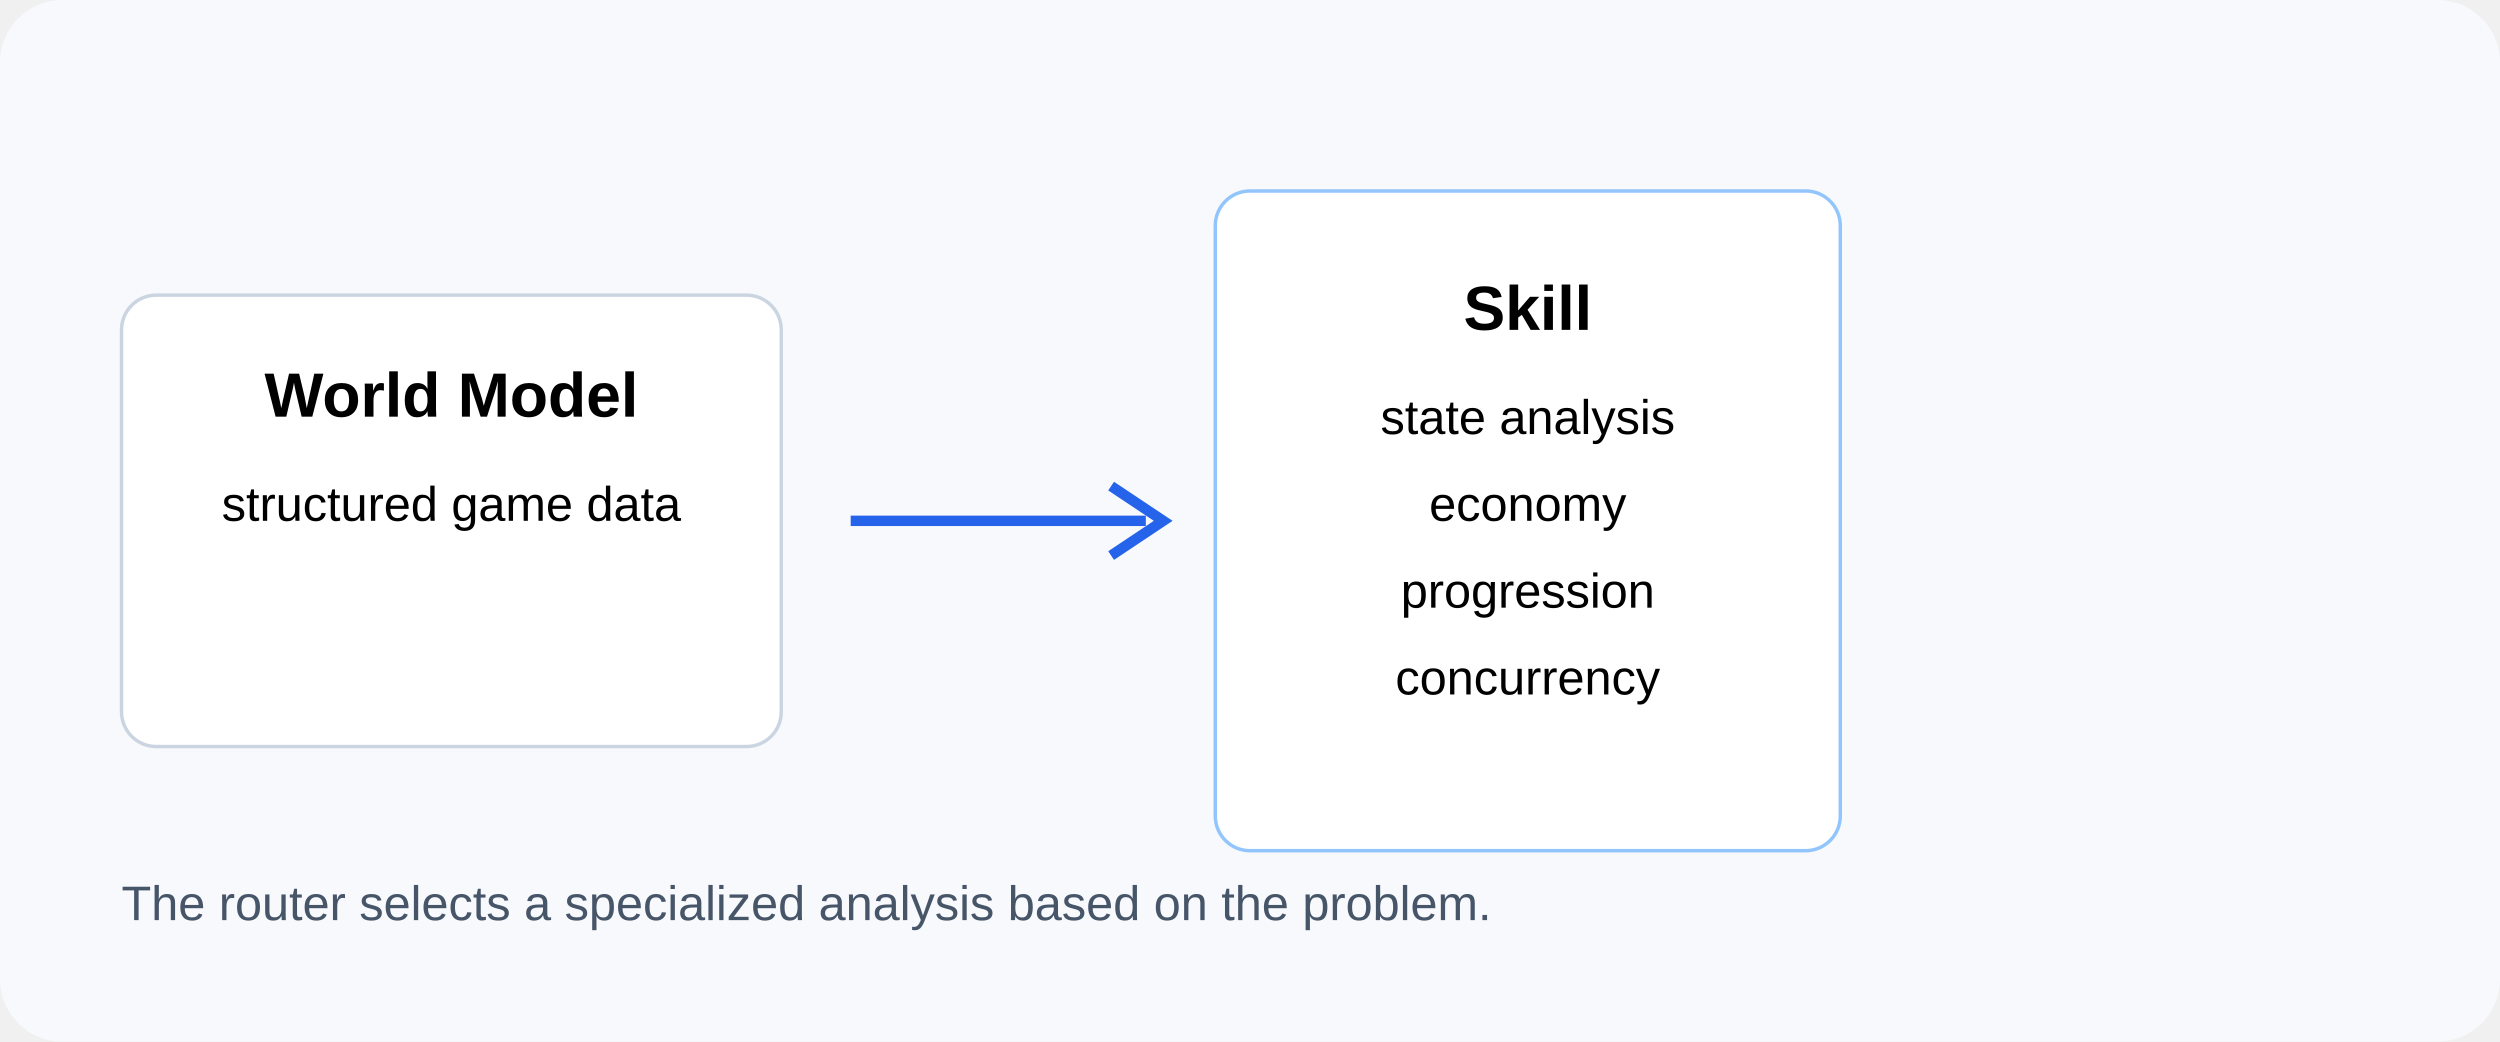
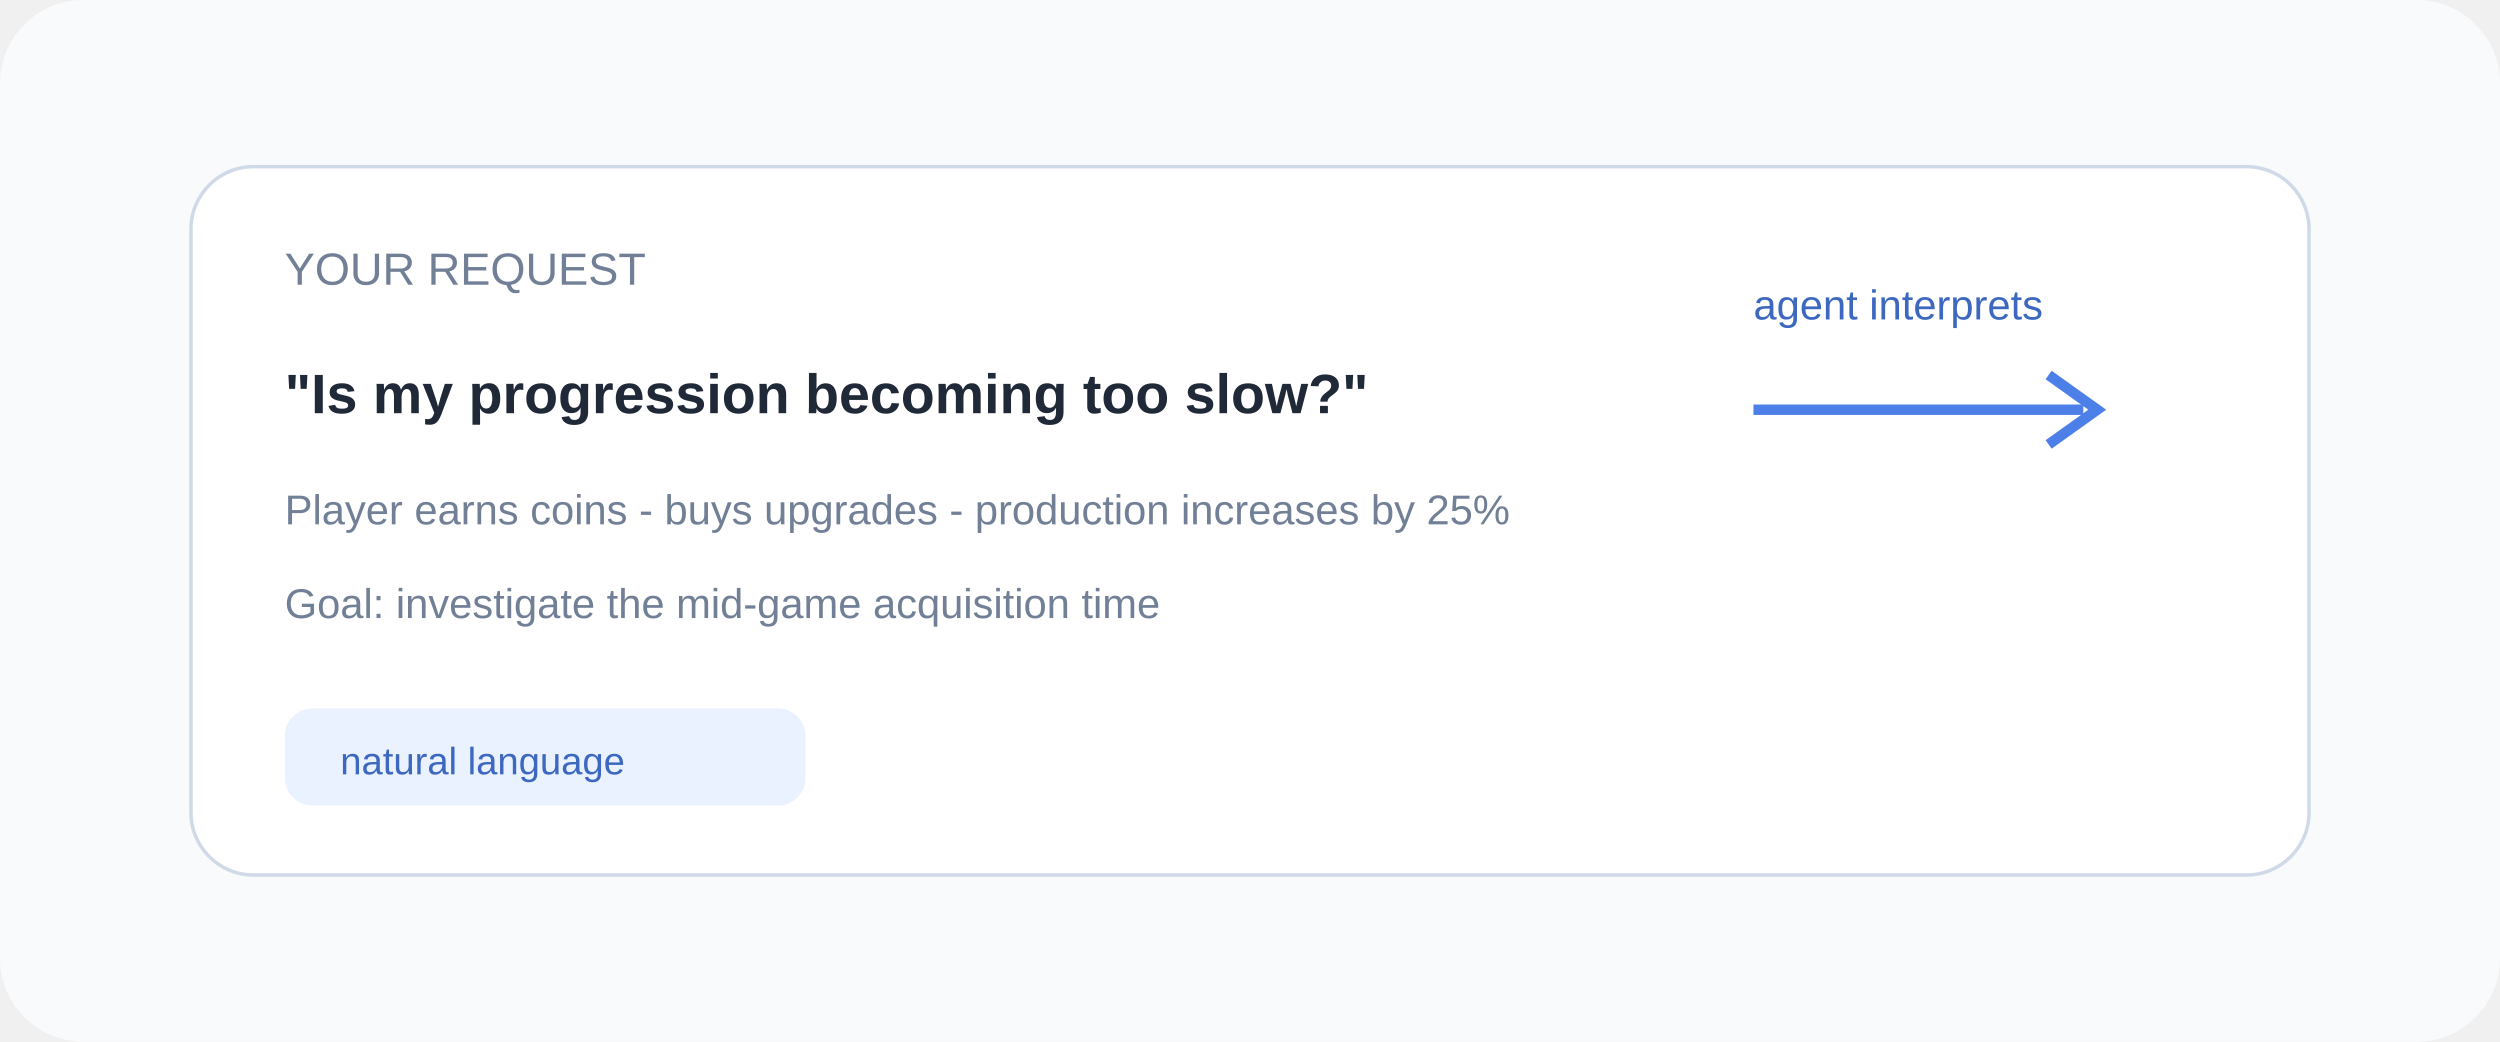
<svg xmlns="http://www.w3.org/2000/svg" viewBox="0 0 720 300">
-   <rect width="720" height="300" rx="18" fill="#f7f9fc" />
-   <rect x="35" y="85" width="190" height="130" rx="10" fill="#fff" stroke="#cbd5e1" />
-   <text x="130" y="120" text-anchor="middle" font-family="Arial" font-size="18" font-weight="700">World Model</text>
-   <text x="130" y="150" text-anchor="middle" font-family="Arial" font-size="14">structured game data</text>
-   <path d="M245 150h85" stroke="#2563eb" stroke-width="3" />
-   <path d="M320 140l15 10-15 10" fill="none" stroke="#2563eb" stroke-width="3" />
-   <rect x="350" y="55" width="180" height="190" rx="10" fill="#fff" stroke="#93c5fd" />
-   <text x="440" y="95" text-anchor="middle" font-family="Arial" font-size="18" font-weight="700">Skill</text>
-   <text x="440" y="125" text-anchor="middle" font-family="Arial" font-size="14">state analysis</text>
-   <text x="440" y="150" text-anchor="middle" font-family="Arial" font-size="14">economy</text>
-   <text x="440" y="175" text-anchor="middle" font-family="Arial" font-size="14">progression</text>
-   <text x="440" y="200" text-anchor="middle" font-family="Arial" font-size="14">concurrency</text>
-   <text x="35" y="265" font-family="Arial" font-size="14" fill="#475569">The router selects a specialized analysis based on the problem.</text>
+   <rect width="720" height="300" rx="24" fill="#f8fafc" />
+   <g font-family="Arial,sans-serif">
+     <rect x="55" y="48" width="610" height="204" rx="18" fill="#fff" stroke="#cfd9e8" />
+     <text x="82" y="82" font-size="13" fill="#718096">YOUR REQUEST</text>
+     <text x="82" y="119" font-size="16" font-weight="700" fill="#1f2937">"Is my progression becoming too slow?"</text>
+     <text x="82" y="151" font-size="12" fill="#718096">Player earns coins - buys upgrades - production increases by 25%</text>
+     <text x="82" y="178" font-size="12" fill="#718096">Goal: investigate the mid-game acquisition time</text>
+     <rect x="82" y="204" width="150" height="28" rx="8" fill="#eaf1ff" />
+     <text x="98" y="223" font-size="11" fill="#3d68c0">natural language</text>
+     <path d="M505 118h95" stroke="#4d7fe8" stroke-width="3" />
+     <path d="m590 108 14 10-14 10" fill="none" stroke="#4d7fe8" stroke-width="3" />
+     <text x="505" y="92" font-size="12" fill="#3d68c0">agent interprets</text>
+   </g>
</svg>
